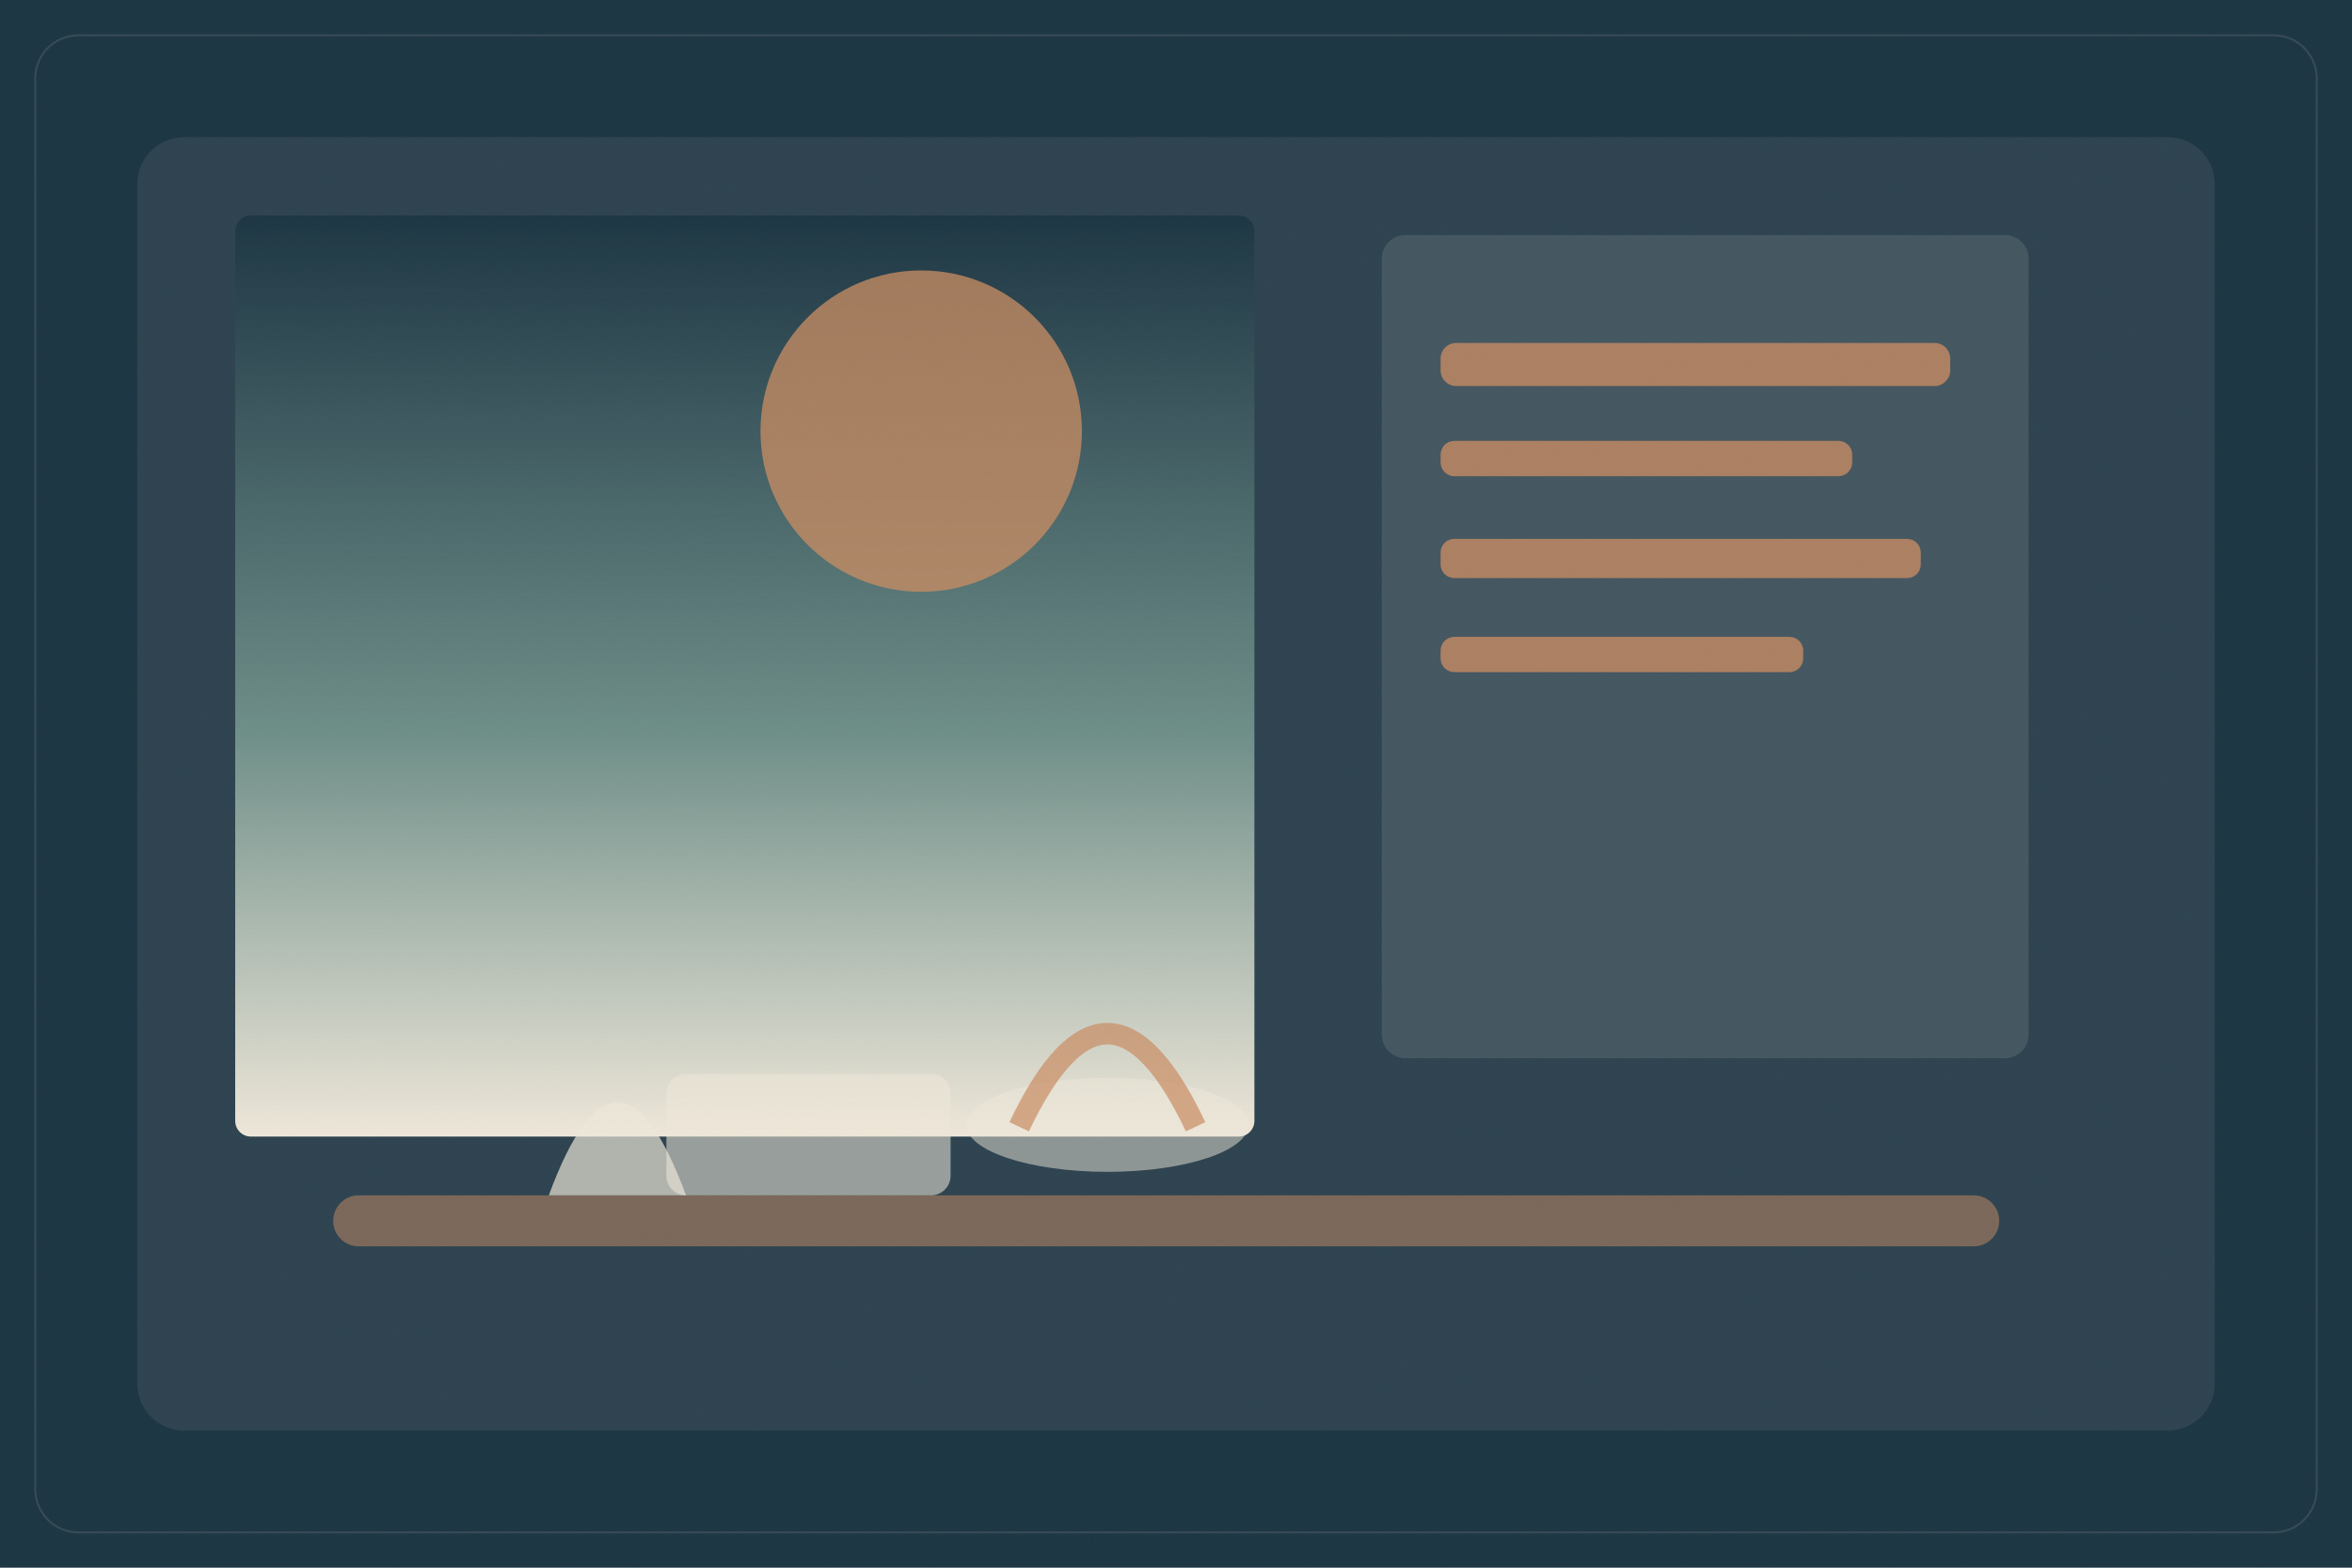
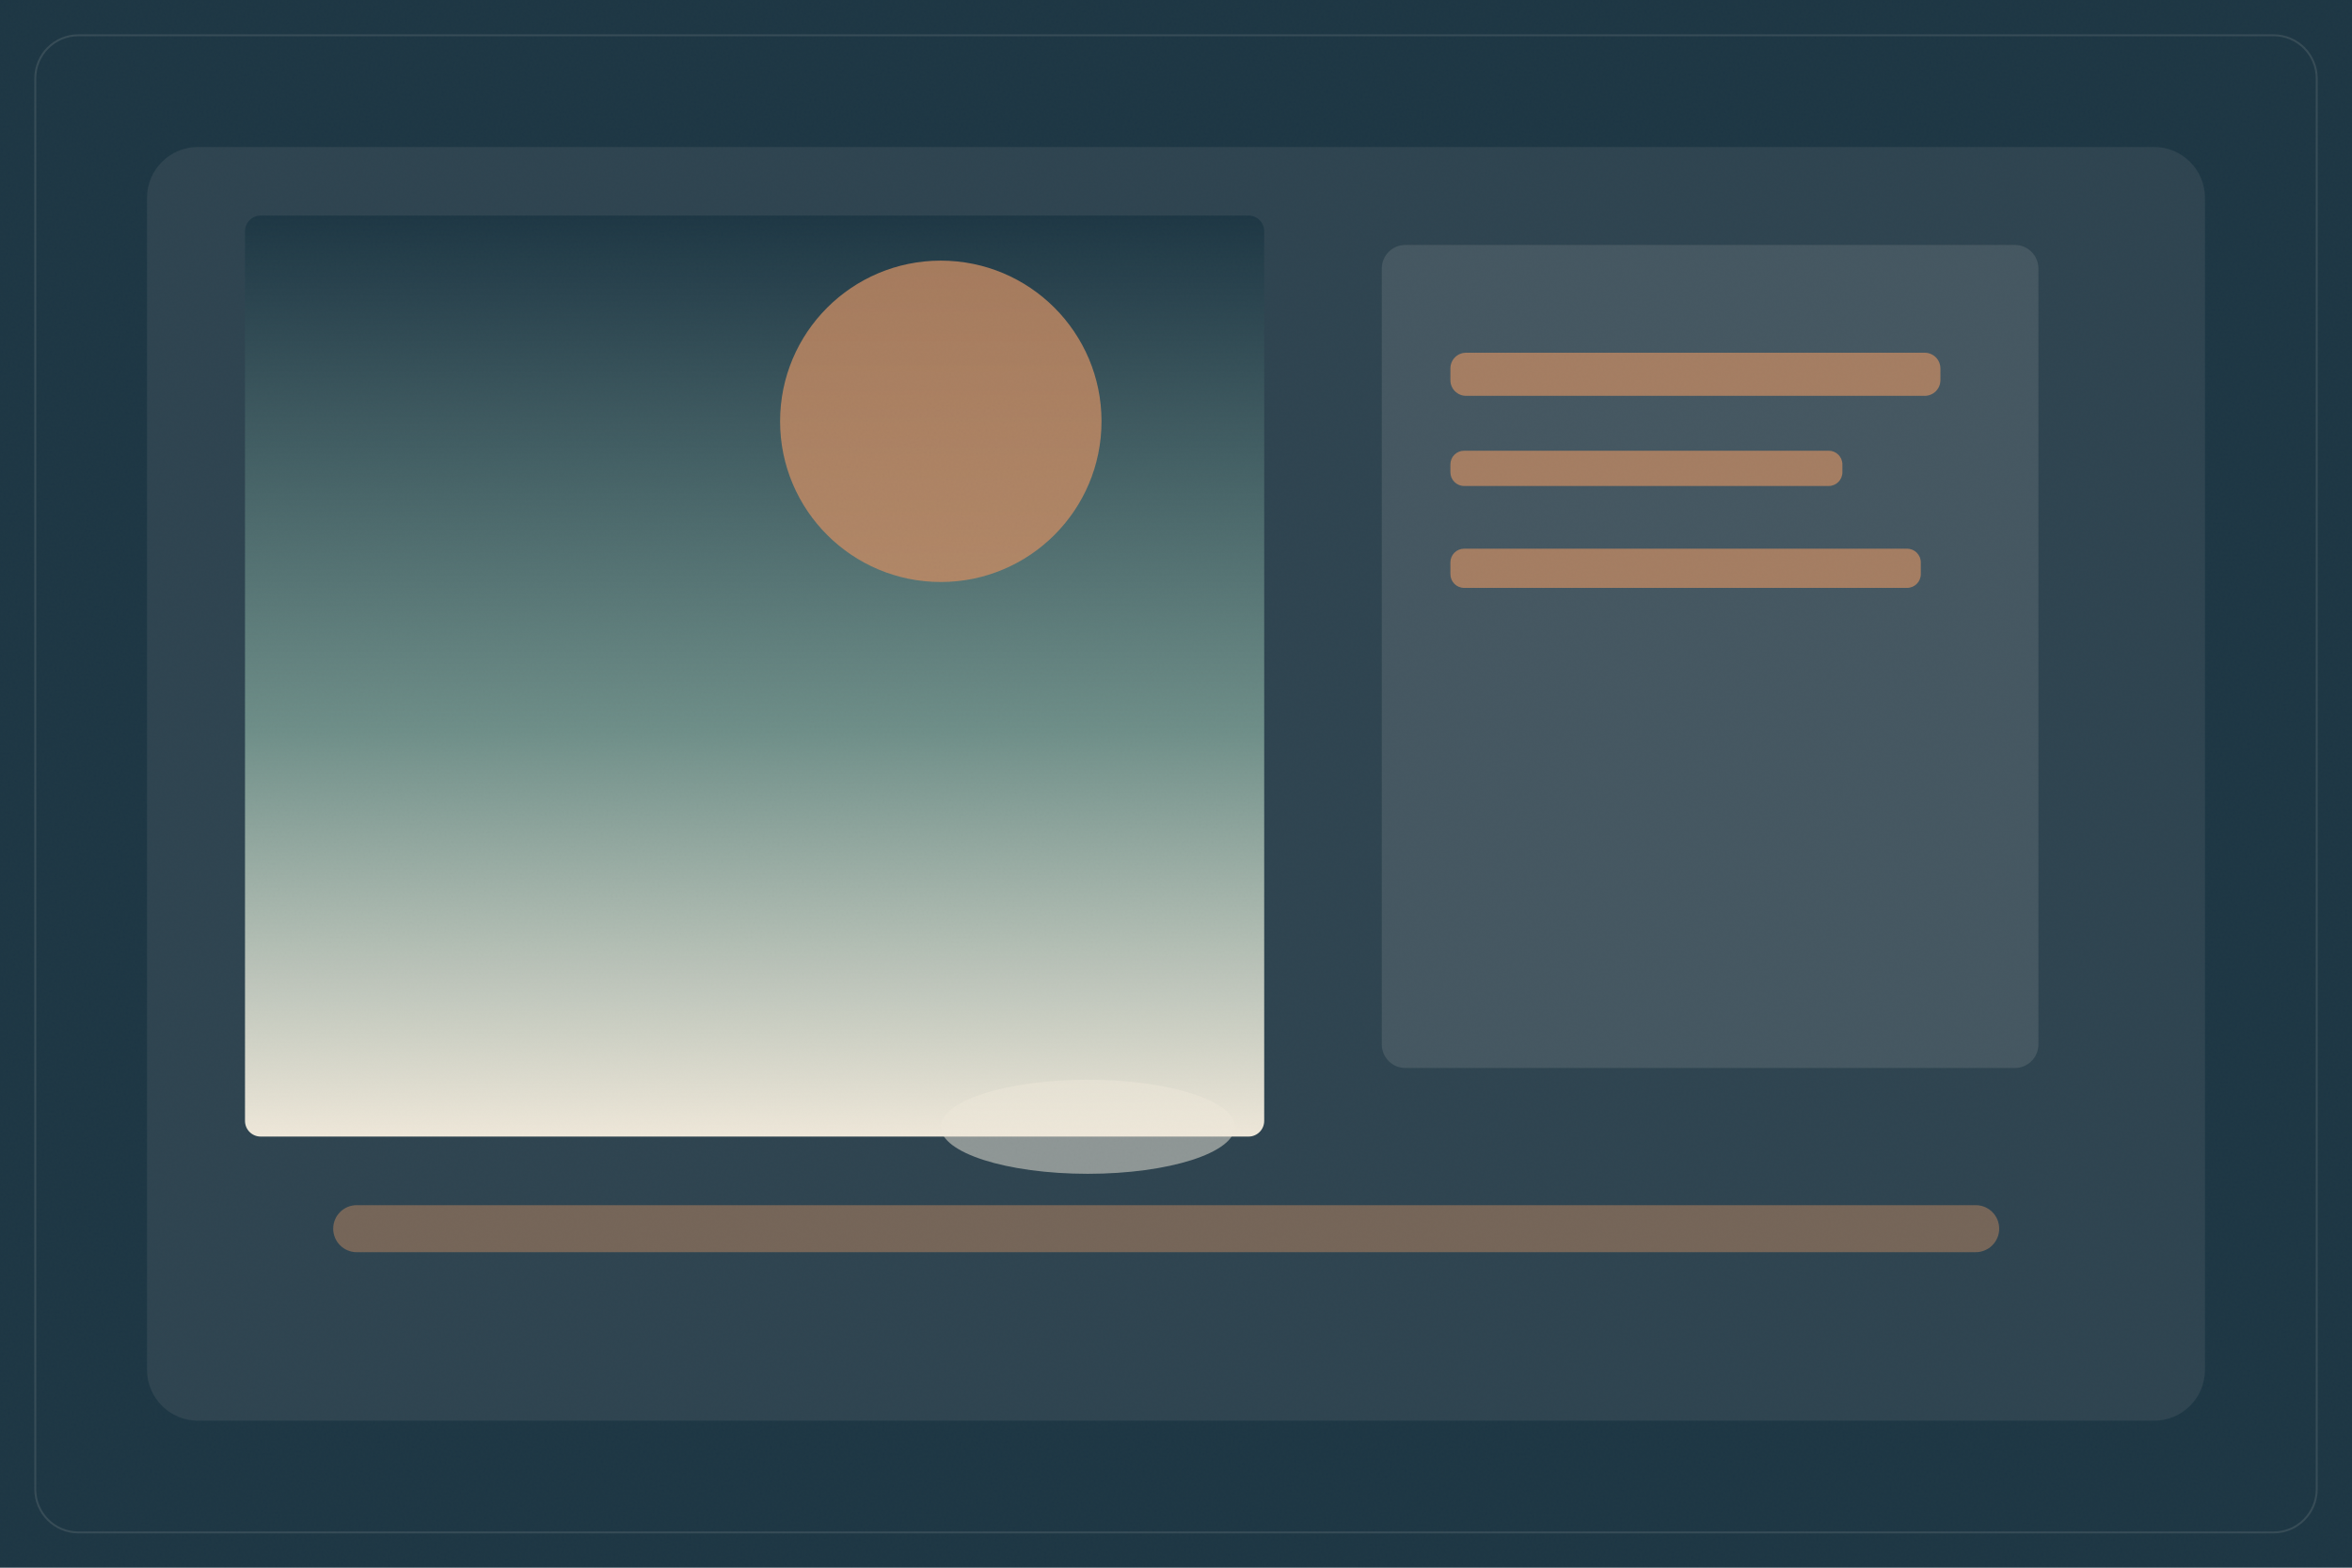
<svg xmlns="http://www.w3.org/2000/svg" viewBox="0 0 1200 800" role="img" aria-label="緑に囲まれたカフェの入口">
  <defs>
-     <linearGradient id="sky4" x1="0" y1="0" x2="0" y2="1">
+     <linearGradient id="s" x1="0" y1="0" x2="0" y2="1">
      <stop stop-color="#1d3644" />
      <stop offset=".56" stop-color="#6e8e88" />
      <stop offset="1" stop-color="#eee7d9" />
    </linearGradient>
-     <linearGradient id="glow4" x1="0" y1="0" x2="1" y2="1">
-       <stop stop-color="#c98c63" stop-opacity=".95" />
-       <stop offset="1" stop-color="#eee7d9" stop-opacity=".08" />
-     </linearGradient>
-     <linearGradient id="water4" x1="0" y1="0" x2="0" y2="1">
+     <linearGradient id="w" x1="0" y1="0" x2="0" y2="1">
      <stop stop-color="#6e8e88" />
      <stop offset="1" stop-color="#1d3644" />
    </linearGradient>
-     <filter id="soft4">
-       <feGaussianBlur stdDeviation="12" />
-     </filter>
-     <filter id="grain4" x="-10%" y="-10%" width="120%" height="120%">
+     <filter id="g">
      <feTurbulence type="fractalNoise" baseFrequency=".8" numOctaves="2" seed="4" />
-       <feColorMatrix type="saturate" values="0" />
      <feComponentTransfer>
        <feFuncA type="table" tableValues="0 .035" />
      </feComponentTransfer>
    </filter>
  </defs>
  <rect width="1200" height="800" fill="#1d3644" />
-   <rect x="70" y="70" width="1060" height="660" rx="24" fill="#eee7d9" opacity=".08" />
-   <rect x="120" y="110" width="520" height="470" rx="8" fill="url(#sky4)" />
-   <circle cx="470" cy="220" r="82" fill="#c98c63" opacity=".76" />
-   <rect x="705" y="120" width="330" height="420" rx="12" fill="#eee7d9" opacity=".12" />
-   <g fill="#c98c63" opacity=".78">
-     <rect x="735" y="175" width="260" height="22" rx="8" />
-     <rect x="735" y="225" width="210" height="18" rx="7" />
-     <rect x="735" y="275" width="245" height="20" rx="7" />
-     <rect x="735" y="325" width="185" height="18" rx="7" />
+   <rect x="75" y="75" width="1050" height="650" rx="26" fill="#eee7d9" opacity=".08" />
+   <rect x="125" y="110" width="520" height="470" rx="8" fill="url(#s)" />
+   <circle cx="480" cy="215" r="82" fill="#c98c63" opacity=".78" />
+   <rect x="705" y="125" width="335" height="420" rx="12" fill="#eee7d9" opacity=".12" />
+   <g fill="#c98c63" opacity=".72">
+     <rect x="740" y="180" width="250" height="22" rx="8" />
+     <rect x="740" y="230" width="200" height="18" rx="7" />
+     <rect x="740" y="280" width="240" height="20" rx="7" />
  </g>
-   <rect x="170" y="610" width="850" height="26" rx="13" fill="#c98c63" opacity=".5" />
-   <path d="M280 610 q35-95 70 0z" fill="#eee7d9" opacity=".68" />
-   <rect x="340" y="548" width="145" height="62" rx="10" fill="#eee7d9" opacity=".55" />
-   <ellipse cx="565" cy="574" rx="72" ry="24" fill="#eee7d9" opacity=".5" />
-   <path d="M520 575 q45-95 90 0" fill="none" stroke="#c98c63" stroke-width="11" opacity=".7" />
-   <rect width="1200" height="800" filter="url(#grain4)" opacity=".45" />
+   <rect x="170" y="615" width="850" height="24" rx="12" fill="#c98c63" opacity=".46" />
+   <ellipse cx="555" cy="575" rx="75" ry="24" fill="#eee7d9" opacity=".5" />
+   <rect width="1200" height="800" filter="url(#g)" opacity=".4" />
  <rect x="18" y="18" width="1164" height="764" rx="22" fill="none" stroke="#eee7d9" stroke-opacity=".12" />
</svg>
